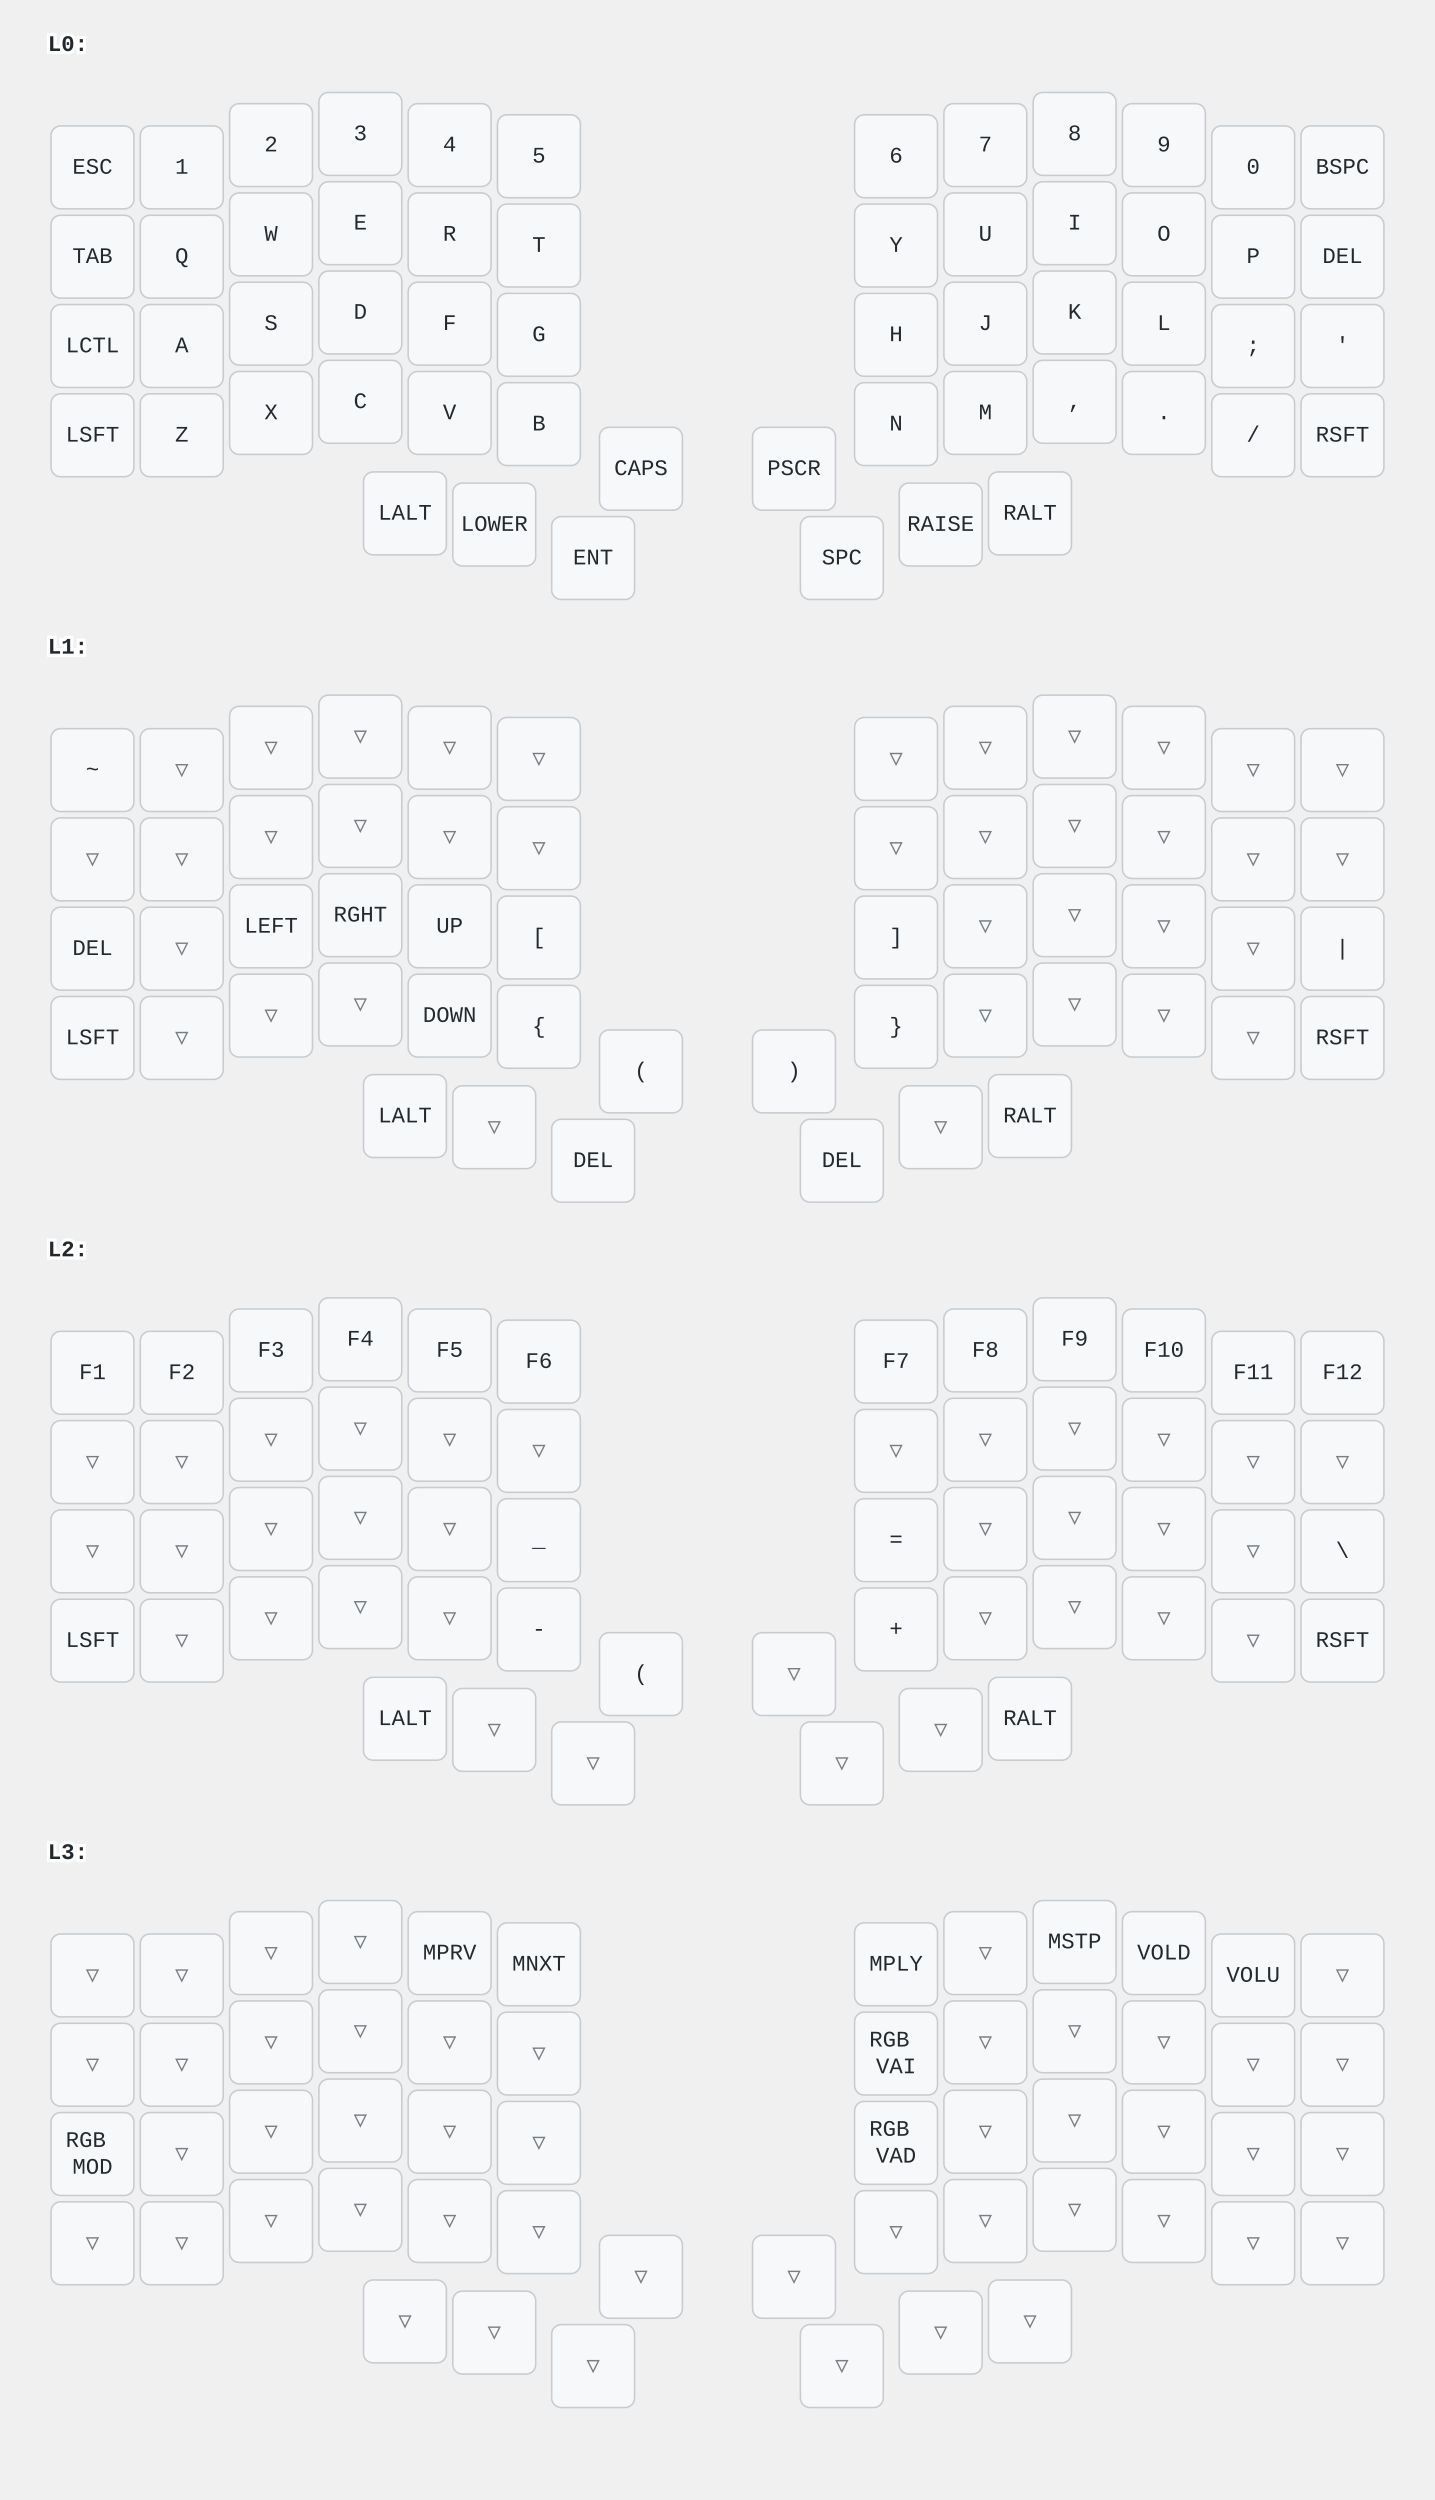
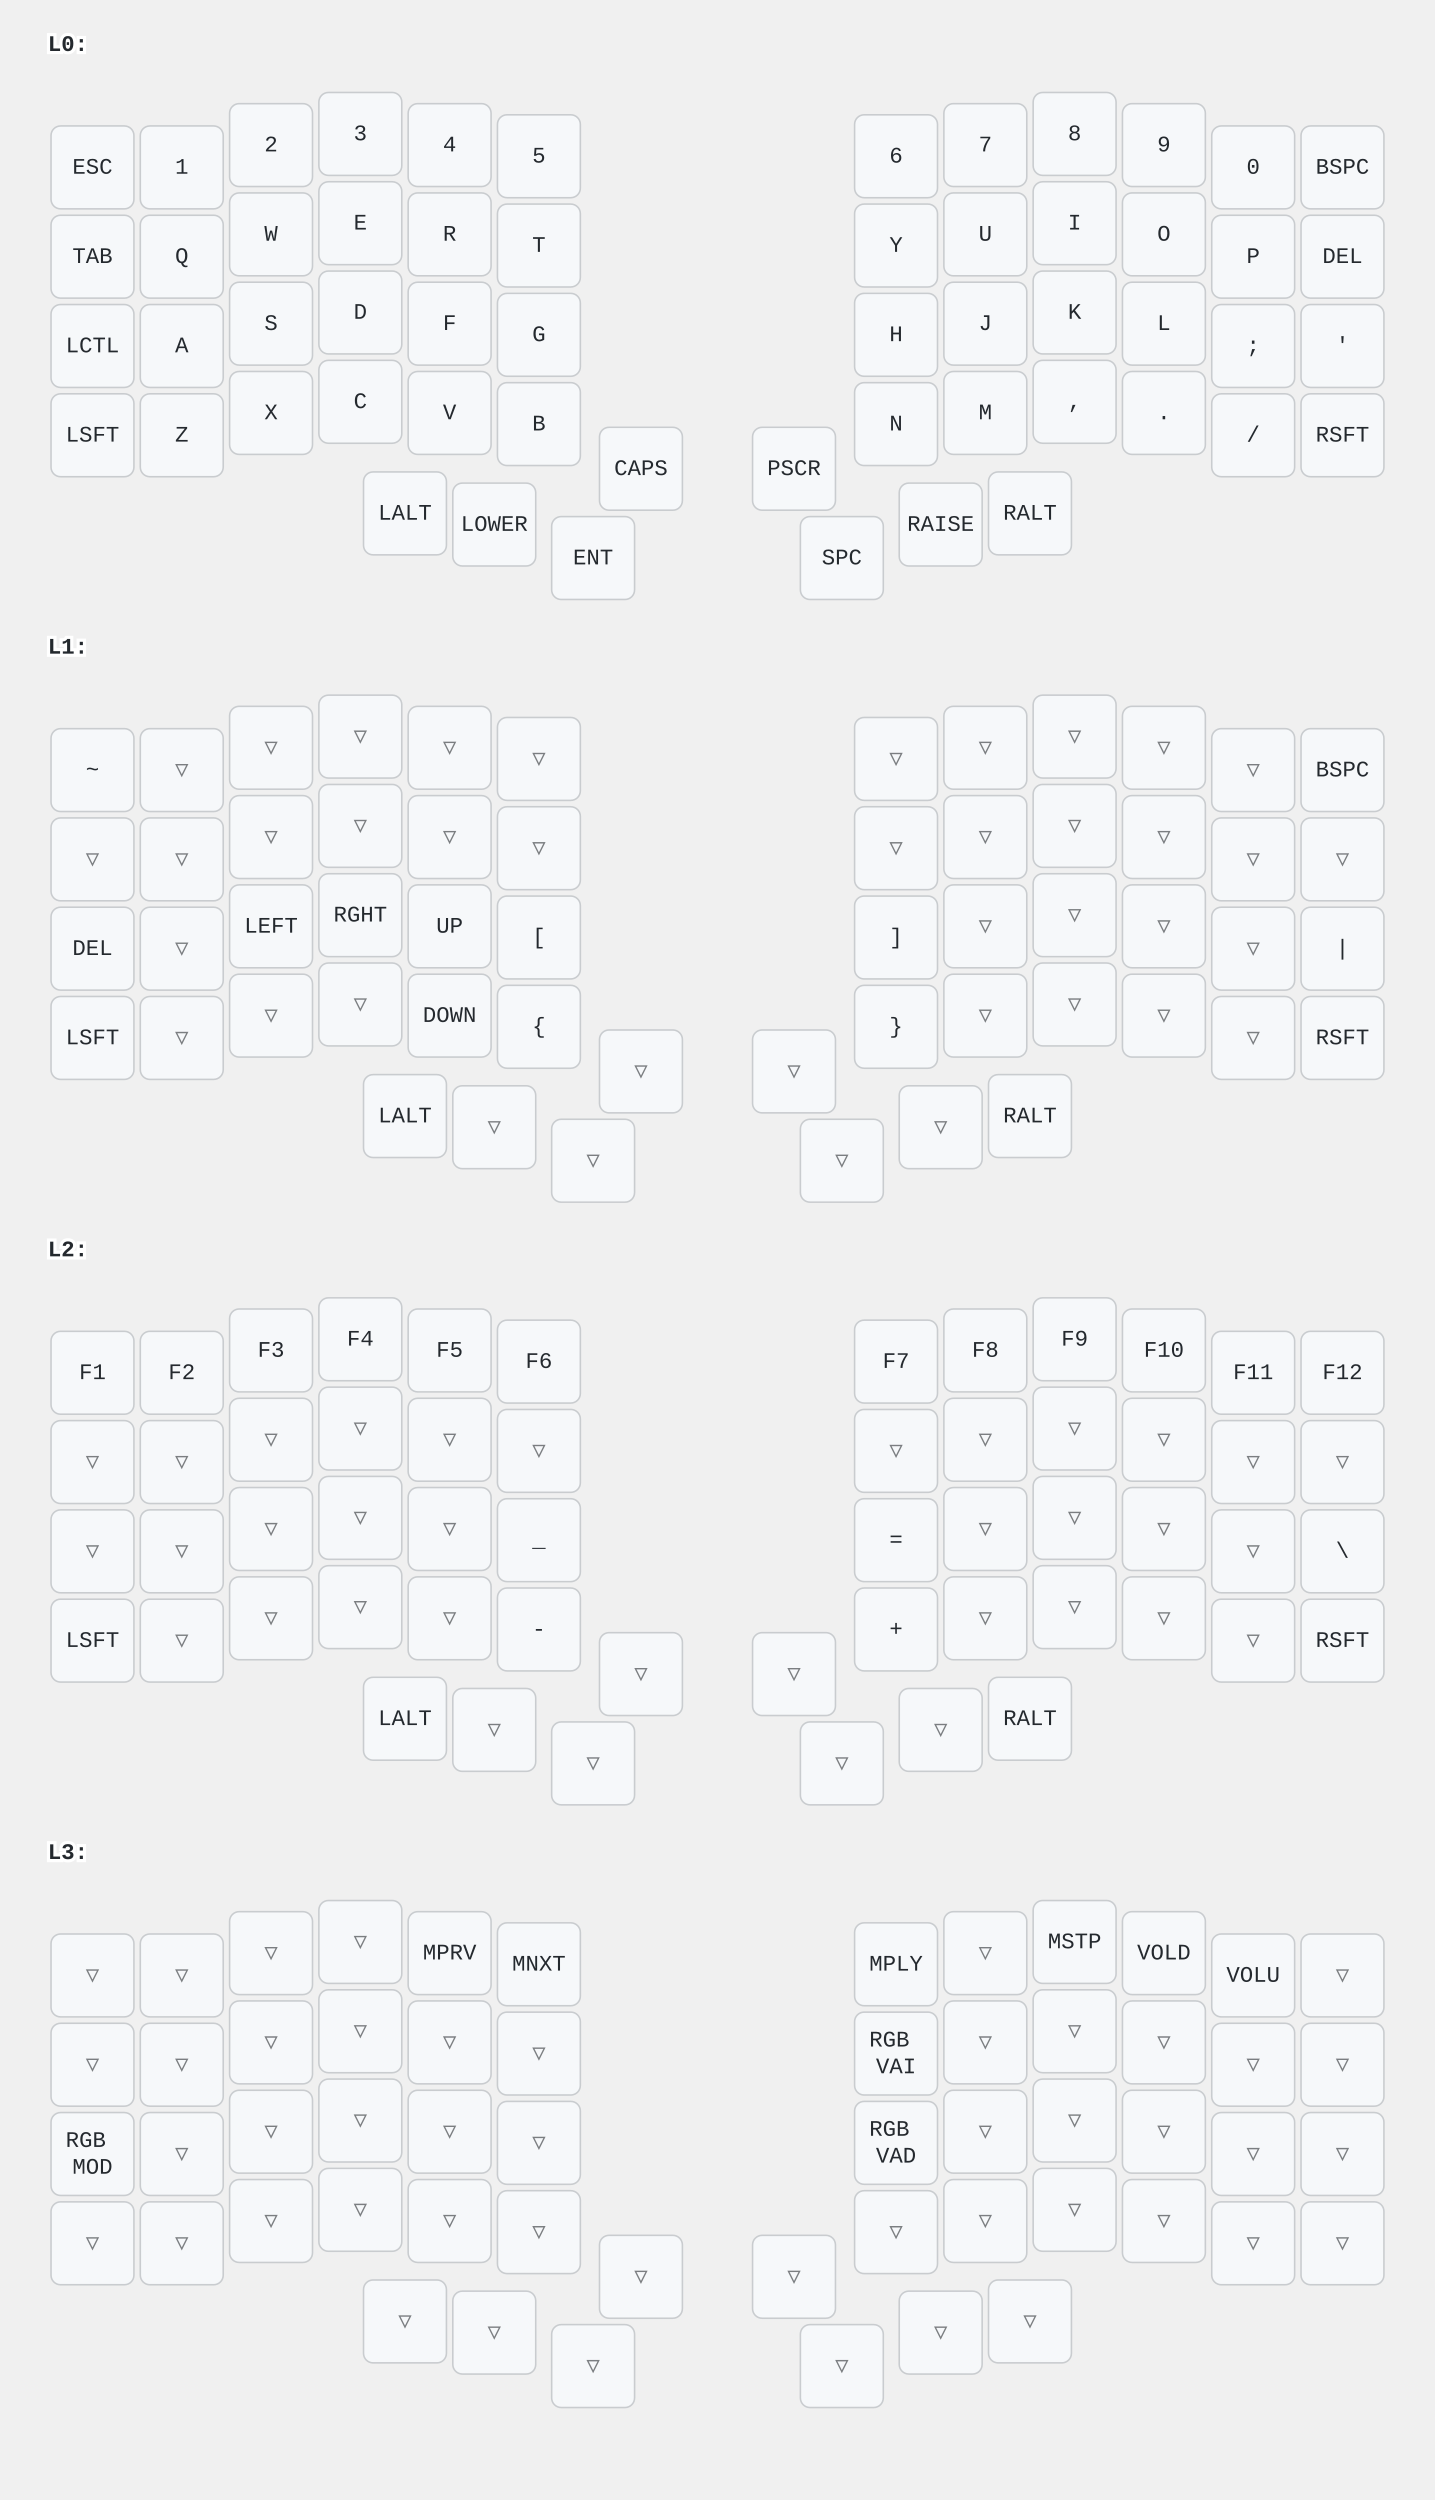
<svg xmlns="http://www.w3.org/2000/svg" width="900" height="1568" viewBox="0 0 900 1568" class="keymap">
  <style>/* inherit to force styles through use tags */
svg path {
    fill: inherit;
}

/* font and background color specifications */
svg.keymap {
    font-family: SFMono-Regular,Consolas,Liberation Mono,Menlo,monospace;
    font-size: 14px;
    font-kerning: normal;
    text-rendering: optimizeLegibility;
    fill: #24292e;
}

/* default key styling */
rect.key {
    fill: #f6f8fa;
}

rect.key, rect.combo {
    stroke: #c9cccf;
    stroke-width: 1;
}

/* default key side styling, only used is draw_key_sides is set */
rect.side {
    filter: brightness(90%);
}

/* color accent for combo boxes */
rect.combo, rect.combo-separate {
    fill: #cdf;
}

/* color accent for held keys */
rect.held, rect.combo.held {
    fill: #fdd;
}

/* color accent for ghost (optional) keys */
rect.ghost, rect.combo.ghost {
    stroke-dasharray: 4, 4;
    stroke-width: 2;
}

text {
    text-anchor: middle;
    dominant-baseline: middle;
}

/* styling for layer labels */
text.label {
    font-weight: bold;
    text-anchor: start;
    stroke: white;
    stroke-width: 4;
    paint-order: stroke;
}

/* styling for optional footer */
text.footer {
    text-anchor: end;
    dominant-baseline: auto;
    stroke: white;
    stroke-width: 4;
    paint-order: stroke;
}

/* styling for combo tap, and key non-tap label text */
text.combo, text.hold, text.shifted, text.left, text.right {
    font-size: 11px;
}

text.hold {
    text-anchor: middle;
    dominant-baseline: auto;
}

text.shifted {
    text-anchor: middle;
    dominant-baseline: hanging;
}

text.left {
    text-anchor: start;
}

text.right {
    text-anchor: end;
}

text.layer-activator {
    text-decoration: underline;
}

/* styling for hold/shifted label text in combo box */
text.combo.hold, text.combo.shifted, text.combo.left, text.combo.right {
    font-size: 8px;
}

/* lighter symbol for transparent keys */
text.trans {
    fill: #7b7e81;
}

/* styling for combo dendrons */
path.combo {
    stroke-width: 1;
    stroke: gray;
    fill: none;
}

/* Start Tabler Icons Cleanup */
/* cannot use height/width with glyphs */
.icon-tabler &gt; path {
    fill: inherit;
    stroke: inherit;
    stroke-width: 2;
}
/* hide tabler's default box */
.icon-tabler &gt; path[stroke="none"][fill="none"] {
    visibility: hidden;
}
/* End Tabler Icons Cleanup */
</style>
  <g transform="translate(30, 0)" class="layer-L0">
    <text x="0" y="28" class="label" id="L0">L0:</text>
    <g transform="translate(0, 56)">
      <g transform="translate(28, 49)" class="key keypos-0">
        <rect rx="6" ry="6" x="-26" y="-26" width="52" height="52" class="key" />
        <text x="0" y="0" class="key tap">ESC</text>
      </g>
      <g transform="translate(84, 49)" class="key keypos-1">
        <rect rx="6" ry="6" x="-26" y="-26" width="52" height="52" class="key" />
        <text x="0" y="0" class="key tap">1</text>
      </g>
      <g transform="translate(140, 35)" class="key keypos-2">
        <rect rx="6" ry="6" x="-26" y="-26" width="52" height="52" class="key" />
        <text x="0" y="0" class="key tap">2</text>
      </g>
      <g transform="translate(196, 28)" class="key keypos-3">
        <rect rx="6" ry="6" x="-26" y="-26" width="52" height="52" class="key" />
        <text x="0" y="0" class="key tap">3</text>
      </g>
      <g transform="translate(252, 35)" class="key keypos-4">
        <rect rx="6" ry="6" x="-26" y="-26" width="52" height="52" class="key" />
        <text x="0" y="0" class="key tap">4</text>
      </g>
      <g transform="translate(308, 42)" class="key keypos-5">
        <rect rx="6" ry="6" x="-26" y="-26" width="52" height="52" class="key" />
        <text x="0" y="0" class="key tap">5</text>
      </g>
      <g transform="translate(532, 42)" class="key keypos-6">
        <rect rx="6" ry="6" x="-26" y="-26" width="52" height="52" class="key" />
        <text x="0" y="0" class="key tap">6</text>
      </g>
      <g transform="translate(588, 35)" class="key keypos-7">
        <rect rx="6" ry="6" x="-26" y="-26" width="52" height="52" class="key" />
        <text x="0" y="0" class="key tap">7</text>
      </g>
      <g transform="translate(644, 28)" class="key keypos-8">
        <rect rx="6" ry="6" x="-26" y="-26" width="52" height="52" class="key" />
        <text x="0" y="0" class="key tap">8</text>
      </g>
      <g transform="translate(700, 35)" class="key keypos-9">
        <rect rx="6" ry="6" x="-26" y="-26" width="52" height="52" class="key" />
        <text x="0" y="0" class="key tap">9</text>
      </g>
      <g transform="translate(756, 49)" class="key keypos-10">
        <rect rx="6" ry="6" x="-26" y="-26" width="52" height="52" class="key" />
        <text x="0" y="0" class="key tap">0</text>
      </g>
      <g transform="translate(812, 49)" class="key keypos-11">
        <rect rx="6" ry="6" x="-26" y="-26" width="52" height="52" class="key" />
        <text x="0" y="0" class="key tap">BSPC</text>
      </g>
      <g transform="translate(28, 105)" class="key keypos-12">
        <rect rx="6" ry="6" x="-26" y="-26" width="52" height="52" class="key" />
        <text x="0" y="0" class="key tap">TAB</text>
      </g>
      <g transform="translate(84, 105)" class="key keypos-13">
        <rect rx="6" ry="6" x="-26" y="-26" width="52" height="52" class="key" />
        <text x="0" y="0" class="key tap">Q</text>
      </g>
      <g transform="translate(140, 91)" class="key keypos-14">
        <rect rx="6" ry="6" x="-26" y="-26" width="52" height="52" class="key" />
        <text x="0" y="0" class="key tap">W</text>
      </g>
      <g transform="translate(196, 84)" class="key keypos-15">
        <rect rx="6" ry="6" x="-26" y="-26" width="52" height="52" class="key" />
        <text x="0" y="0" class="key tap">E</text>
      </g>
      <g transform="translate(252, 91)" class="key keypos-16">
        <rect rx="6" ry="6" x="-26" y="-26" width="52" height="52" class="key" />
        <text x="0" y="0" class="key tap">R</text>
      </g>
      <g transform="translate(308, 98)" class="key keypos-17">
        <rect rx="6" ry="6" x="-26" y="-26" width="52" height="52" class="key" />
        <text x="0" y="0" class="key tap">T</text>
      </g>
      <g transform="translate(532, 98)" class="key keypos-18">
        <rect rx="6" ry="6" x="-26" y="-26" width="52" height="52" class="key" />
        <text x="0" y="0" class="key tap">Y</text>
      </g>
      <g transform="translate(588, 91)" class="key keypos-19">
        <rect rx="6" ry="6" x="-26" y="-26" width="52" height="52" class="key" />
        <text x="0" y="0" class="key tap">U</text>
      </g>
      <g transform="translate(644, 84)" class="key keypos-20">
        <rect rx="6" ry="6" x="-26" y="-26" width="52" height="52" class="key" />
        <text x="0" y="0" class="key tap">I</text>
      </g>
      <g transform="translate(700, 91)" class="key keypos-21">
        <rect rx="6" ry="6" x="-26" y="-26" width="52" height="52" class="key" />
        <text x="0" y="0" class="key tap">O</text>
      </g>
      <g transform="translate(756, 105)" class="key keypos-22">
        <rect rx="6" ry="6" x="-26" y="-26" width="52" height="52" class="key" />
        <text x="0" y="0" class="key tap">P</text>
      </g>
      <g transform="translate(812, 105)" class="key keypos-23">
        <rect rx="6" ry="6" x="-26" y="-26" width="52" height="52" class="key" />
        <text x="0" y="0" class="key tap">DEL</text>
      </g>
      <g transform="translate(28, 161)" class="key keypos-24">
        <rect rx="6" ry="6" x="-26" y="-26" width="52" height="52" class="key" />
        <text x="0" y="0" class="key tap">LCTL</text>
      </g>
      <g transform="translate(84, 161)" class="key keypos-25">
        <rect rx="6" ry="6" x="-26" y="-26" width="52" height="52" class="key" />
        <text x="0" y="0" class="key tap">A</text>
      </g>
      <g transform="translate(140, 147)" class="key keypos-26">
        <rect rx="6" ry="6" x="-26" y="-26" width="52" height="52" class="key" />
        <text x="0" y="0" class="key tap">S</text>
      </g>
      <g transform="translate(196, 140)" class="key keypos-27">
        <rect rx="6" ry="6" x="-26" y="-26" width="52" height="52" class="key" />
        <text x="0" y="0" class="key tap">D</text>
      </g>
      <g transform="translate(252, 147)" class="key keypos-28">
        <rect rx="6" ry="6" x="-26" y="-26" width="52" height="52" class="key" />
        <text x="0" y="0" class="key tap">F</text>
      </g>
      <g transform="translate(308, 154)" class="key keypos-29">
        <rect rx="6" ry="6" x="-26" y="-26" width="52" height="52" class="key" />
        <text x="0" y="0" class="key tap">G</text>
      </g>
      <g transform="translate(532, 154)" class="key keypos-30">
        <rect rx="6" ry="6" x="-26" y="-26" width="52" height="52" class="key" />
        <text x="0" y="0" class="key tap">H</text>
      </g>
      <g transform="translate(588, 147)" class="key keypos-31">
        <rect rx="6" ry="6" x="-26" y="-26" width="52" height="52" class="key" />
        <text x="0" y="0" class="key tap">J</text>
      </g>
      <g transform="translate(644, 140)" class="key keypos-32">
        <rect rx="6" ry="6" x="-26" y="-26" width="52" height="52" class="key" />
        <text x="0" y="0" class="key tap">K</text>
      </g>
      <g transform="translate(700, 147)" class="key keypos-33">
        <rect rx="6" ry="6" x="-26" y="-26" width="52" height="52" class="key" />
        <text x="0" y="0" class="key tap">L</text>
      </g>
      <g transform="translate(756, 161)" class="key keypos-34">
        <rect rx="6" ry="6" x="-26" y="-26" width="52" height="52" class="key" />
        <text x="0" y="0" class="key tap">;</text>
      </g>
      <g transform="translate(812, 161)" class="key keypos-35">
        <rect rx="6" ry="6" x="-26" y="-26" width="52" height="52" class="key" />
        <text x="0" y="0" class="key tap">'</text>
      </g>
      <g transform="translate(28, 217)" class="key keypos-36">
        <rect rx="6" ry="6" x="-26" y="-26" width="52" height="52" class="key" />
        <text x="0" y="0" class="key tap">LSFT</text>
      </g>
      <g transform="translate(84, 217)" class="key keypos-37">
        <rect rx="6" ry="6" x="-26" y="-26" width="52" height="52" class="key" />
        <text x="0" y="0" class="key tap">Z</text>
      </g>
      <g transform="translate(140, 203)" class="key keypos-38">
        <rect rx="6" ry="6" x="-26" y="-26" width="52" height="52" class="key" />
        <text x="0" y="0" class="key tap">X</text>
      </g>
      <g transform="translate(196, 196)" class="key keypos-39">
        <rect rx="6" ry="6" x="-26" y="-26" width="52" height="52" class="key" />
        <text x="0" y="0" class="key tap">C</text>
      </g>
      <g transform="translate(252, 203)" class="key keypos-40">
        <rect rx="6" ry="6" x="-26" y="-26" width="52" height="52" class="key" />
        <text x="0" y="0" class="key tap">V</text>
      </g>
      <g transform="translate(308, 210)" class="key keypos-41">
        <rect rx="6" ry="6" x="-26" y="-26" width="52" height="52" class="key" />
        <text x="0" y="0" class="key tap">B</text>
      </g>
      <g transform="translate(372, 238)" class="key keypos-42">
        <rect rx="6" ry="6" x="-26" y="-26" width="52" height="52" class="key" />
        <text x="0" y="0" class="key tap">CAPS</text>
      </g>
      <g transform="translate(468, 238)" class="key keypos-43">
        <rect rx="6" ry="6" x="-26" y="-26" width="52" height="52" class="key" />
        <text x="0" y="0" class="key tap">PSCR</text>
      </g>
      <g transform="translate(532, 210)" class="key keypos-44">
        <rect rx="6" ry="6" x="-26" y="-26" width="52" height="52" class="key" />
        <text x="0" y="0" class="key tap">N</text>
      </g>
      <g transform="translate(588, 203)" class="key keypos-45">
        <rect rx="6" ry="6" x="-26" y="-26" width="52" height="52" class="key" />
        <text x="0" y="0" class="key tap">M</text>
      </g>
      <g transform="translate(644, 196)" class="key keypos-46">
        <rect rx="6" ry="6" x="-26" y="-26" width="52" height="52" class="key" />
        <text x="0" y="0" class="key tap">,</text>
      </g>
      <g transform="translate(700, 203)" class="key keypos-47">
        <rect rx="6" ry="6" x="-26" y="-26" width="52" height="52" class="key" />
        <text x="0" y="0" class="key tap">.</text>
      </g>
      <g transform="translate(756, 217)" class="key keypos-48">
        <rect rx="6" ry="6" x="-26" y="-26" width="52" height="52" class="key" />
        <text x="0" y="0" class="key tap">/</text>
      </g>
      <g transform="translate(812, 217)" class="key keypos-49">
        <rect rx="6" ry="6" x="-26" y="-26" width="52" height="52" class="key" />
        <text x="0" y="0" class="key tap">RSFT</text>
      </g>
      <g transform="translate(224, 266)" class="key keypos-50">
        <rect rx="6" ry="6" x="-26" y="-26" width="52" height="52" class="key" />
        <text x="0" y="0" class="key tap">LALT</text>
      </g>
      <g transform="translate(280, 273)" class="key keypos-51">
        <rect rx="6" ry="6" x="-26" y="-26" width="52" height="52" class="key" />
        <text x="0" y="0" class="key tap">LOWER</text>
      </g>
      <g transform="translate(342, 294)" class="key keypos-52">
        <rect rx="6" ry="6" x="-26" y="-26" width="52" height="52" class="key" />
        <text x="0" y="0" class="key tap">ENT</text>
      </g>
      <g transform="translate(498, 294)" class="key keypos-53">
        <rect rx="6" ry="6" x="-26" y="-26" width="52" height="52" class="key" />
        <text x="0" y="0" class="key tap">SPC</text>
      </g>
      <g transform="translate(560, 273)" class="key keypos-54">
        <rect rx="6" ry="6" x="-26" y="-26" width="52" height="52" class="key" />
        <text x="0" y="0" class="key tap">RAISE</text>
      </g>
      <g transform="translate(616, 266)" class="key keypos-55">
        <rect rx="6" ry="6" x="-26" y="-26" width="52" height="52" class="key" />
        <text x="0" y="0" class="key tap">RALT</text>
      </g>
    </g>
  </g>
  <g transform="translate(30, 378)" class="layer-L1">
    <text x="0" y="28" class="label" id="L1">L1:</text>
    <g transform="translate(0, 56)">
      <g transform="translate(28, 49)" class="key keypos-0">
        <rect rx="6" ry="6" x="-26" y="-26" width="52" height="52" class="key" />
        <text x="0" y="0" class="key tap">~</text>
      </g>
      <g transform="translate(84, 49)" class="key trans keypos-1">
        <rect rx="6" ry="6" x="-26" y="-26" width="52" height="52" class="key trans" />
        <text x="0" y="0" class="key trans tap">▽</text>
      </g>
      <g transform="translate(140, 35)" class="key trans keypos-2">
        <rect rx="6" ry="6" x="-26" y="-26" width="52" height="52" class="key trans" />
        <text x="0" y="0" class="key trans tap">▽</text>
      </g>
      <g transform="translate(196, 28)" class="key trans keypos-3">
        <rect rx="6" ry="6" x="-26" y="-26" width="52" height="52" class="key trans" />
        <text x="0" y="0" class="key trans tap">▽</text>
      </g>
      <g transform="translate(252, 35)" class="key trans keypos-4">
        <rect rx="6" ry="6" x="-26" y="-26" width="52" height="52" class="key trans" />
        <text x="0" y="0" class="key trans tap">▽</text>
      </g>
      <g transform="translate(308, 42)" class="key trans keypos-5">
        <rect rx="6" ry="6" x="-26" y="-26" width="52" height="52" class="key trans" />
        <text x="0" y="0" class="key trans tap">▽</text>
      </g>
      <g transform="translate(532, 42)" class="key trans keypos-6">
        <rect rx="6" ry="6" x="-26" y="-26" width="52" height="52" class="key trans" />
        <text x="0" y="0" class="key trans tap">▽</text>
      </g>
      <g transform="translate(588, 35)" class="key trans keypos-7">
        <rect rx="6" ry="6" x="-26" y="-26" width="52" height="52" class="key trans" />
        <text x="0" y="0" class="key trans tap">▽</text>
      </g>
      <g transform="translate(644, 28)" class="key trans keypos-8">
        <rect rx="6" ry="6" x="-26" y="-26" width="52" height="52" class="key trans" />
        <text x="0" y="0" class="key trans tap">▽</text>
      </g>
      <g transform="translate(700, 35)" class="key trans keypos-9">
        <rect rx="6" ry="6" x="-26" y="-26" width="52" height="52" class="key trans" />
        <text x="0" y="0" class="key trans tap">▽</text>
      </g>
      <g transform="translate(756, 49)" class="key trans keypos-10">
        <rect rx="6" ry="6" x="-26" y="-26" width="52" height="52" class="key trans" />
        <text x="0" y="0" class="key trans tap">▽</text>
      </g>
-       <g transform="translate(812, 49)" class="key trans keypos-11">
-         <rect rx="6" ry="6" x="-26" y="-26" width="52" height="52" class="key trans" />
-         <text x="0" y="0" class="key trans tap">▽</text>
+       <g transform="translate(812, 49)" class="key keypos-11">
+         <rect rx="6" ry="6" x="-26" y="-26" width="52" height="52" class="key" />
+         <text x="0" y="0" class="key tap">BSPC</text>
      </g>
      <g transform="translate(28, 105)" class="key trans keypos-12">
        <rect rx="6" ry="6" x="-26" y="-26" width="52" height="52" class="key trans" />
        <text x="0" y="0" class="key trans tap">▽</text>
      </g>
      <g transform="translate(84, 105)" class="key trans keypos-13">
        <rect rx="6" ry="6" x="-26" y="-26" width="52" height="52" class="key trans" />
        <text x="0" y="0" class="key trans tap">▽</text>
      </g>
      <g transform="translate(140, 91)" class="key trans keypos-14">
        <rect rx="6" ry="6" x="-26" y="-26" width="52" height="52" class="key trans" />
        <text x="0" y="0" class="key trans tap">▽</text>
      </g>
      <g transform="translate(196, 84)" class="key trans keypos-15">
        <rect rx="6" ry="6" x="-26" y="-26" width="52" height="52" class="key trans" />
        <text x="0" y="0" class="key trans tap">▽</text>
      </g>
      <g transform="translate(252, 91)" class="key trans keypos-16">
        <rect rx="6" ry="6" x="-26" y="-26" width="52" height="52" class="key trans" />
        <text x="0" y="0" class="key trans tap">▽</text>
      </g>
      <g transform="translate(308, 98)" class="key trans keypos-17">
        <rect rx="6" ry="6" x="-26" y="-26" width="52" height="52" class="key trans" />
        <text x="0" y="0" class="key trans tap">▽</text>
      </g>
      <g transform="translate(532, 98)" class="key trans keypos-18">
        <rect rx="6" ry="6" x="-26" y="-26" width="52" height="52" class="key trans" />
        <text x="0" y="0" class="key trans tap">▽</text>
      </g>
      <g transform="translate(588, 91)" class="key trans keypos-19">
        <rect rx="6" ry="6" x="-26" y="-26" width="52" height="52" class="key trans" />
        <text x="0" y="0" class="key trans tap">▽</text>
      </g>
      <g transform="translate(644, 84)" class="key trans keypos-20">
        <rect rx="6" ry="6" x="-26" y="-26" width="52" height="52" class="key trans" />
        <text x="0" y="0" class="key trans tap">▽</text>
      </g>
      <g transform="translate(700, 91)" class="key trans keypos-21">
        <rect rx="6" ry="6" x="-26" y="-26" width="52" height="52" class="key trans" />
        <text x="0" y="0" class="key trans tap">▽</text>
      </g>
      <g transform="translate(756, 105)" class="key trans keypos-22">
        <rect rx="6" ry="6" x="-26" y="-26" width="52" height="52" class="key trans" />
        <text x="0" y="0" class="key trans tap">▽</text>
      </g>
      <g transform="translate(812, 105)" class="key trans keypos-23">
        <rect rx="6" ry="6" x="-26" y="-26" width="52" height="52" class="key trans" />
        <text x="0" y="0" class="key trans tap">▽</text>
      </g>
      <g transform="translate(28, 161)" class="key keypos-24">
        <rect rx="6" ry="6" x="-26" y="-26" width="52" height="52" class="key" />
        <text x="0" y="0" class="key tap">DEL</text>
      </g>
      <g transform="translate(84, 161)" class="key trans keypos-25">
        <rect rx="6" ry="6" x="-26" y="-26" width="52" height="52" class="key trans" />
        <text x="0" y="0" class="key trans tap">▽</text>
      </g>
      <g transform="translate(140, 147)" class="key keypos-26">
        <rect rx="6" ry="6" x="-26" y="-26" width="52" height="52" class="key" />
        <text x="0" y="0" class="key tap">LEFT</text>
      </g>
      <g transform="translate(196, 140)" class="key keypos-27">
        <rect rx="6" ry="6" x="-26" y="-26" width="52" height="52" class="key" />
        <text x="0" y="0" class="key tap">RGHT</text>
      </g>
      <g transform="translate(252, 147)" class="key keypos-28">
        <rect rx="6" ry="6" x="-26" y="-26" width="52" height="52" class="key" />
        <text x="0" y="0" class="key tap">UP</text>
      </g>
      <g transform="translate(308, 154)" class="key keypos-29">
        <rect rx="6" ry="6" x="-26" y="-26" width="52" height="52" class="key" />
        <text x="0" y="0" class="key tap">[</text>
      </g>
      <g transform="translate(532, 154)" class="key keypos-30">
        <rect rx="6" ry="6" x="-26" y="-26" width="52" height="52" class="key" />
        <text x="0" y="0" class="key tap">]</text>
      </g>
      <g transform="translate(588, 147)" class="key trans keypos-31">
        <rect rx="6" ry="6" x="-26" y="-26" width="52" height="52" class="key trans" />
        <text x="0" y="0" class="key trans tap">▽</text>
      </g>
      <g transform="translate(644, 140)" class="key trans keypos-32">
        <rect rx="6" ry="6" x="-26" y="-26" width="52" height="52" class="key trans" />
        <text x="0" y="0" class="key trans tap">▽</text>
      </g>
      <g transform="translate(700, 147)" class="key trans keypos-33">
        <rect rx="6" ry="6" x="-26" y="-26" width="52" height="52" class="key trans" />
        <text x="0" y="0" class="key trans tap">▽</text>
      </g>
      <g transform="translate(756, 161)" class="key trans keypos-34">
        <rect rx="6" ry="6" x="-26" y="-26" width="52" height="52" class="key trans" />
        <text x="0" y="0" class="key trans tap">▽</text>
      </g>
      <g transform="translate(812, 161)" class="key keypos-35">
        <rect rx="6" ry="6" x="-26" y="-26" width="52" height="52" class="key" />
        <text x="0" y="0" class="key tap">|</text>
      </g>
      <g transform="translate(28, 217)" class="key keypos-36">
        <rect rx="6" ry="6" x="-26" y="-26" width="52" height="52" class="key" />
        <text x="0" y="0" class="key tap">LSFT</text>
      </g>
      <g transform="translate(84, 217)" class="key trans keypos-37">
        <rect rx="6" ry="6" x="-26" y="-26" width="52" height="52" class="key trans" />
        <text x="0" y="0" class="key trans tap">▽</text>
      </g>
      <g transform="translate(140, 203)" class="key trans keypos-38">
        <rect rx="6" ry="6" x="-26" y="-26" width="52" height="52" class="key trans" />
        <text x="0" y="0" class="key trans tap">▽</text>
      </g>
      <g transform="translate(196, 196)" class="key trans keypos-39">
        <rect rx="6" ry="6" x="-26" y="-26" width="52" height="52" class="key trans" />
        <text x="0" y="0" class="key trans tap">▽</text>
      </g>
      <g transform="translate(252, 203)" class="key keypos-40">
        <rect rx="6" ry="6" x="-26" y="-26" width="52" height="52" class="key" />
        <text x="0" y="0" class="key tap">DOWN</text>
      </g>
      <g transform="translate(308, 210)" class="key keypos-41">
        <rect rx="6" ry="6" x="-26" y="-26" width="52" height="52" class="key" />
        <text x="0" y="0" class="key tap">{</text>
      </g>
-       <g transform="translate(372, 238)" class="key keypos-42">
-         <rect rx="6" ry="6" x="-26" y="-26" width="52" height="52" class="key" />
-         <text x="0" y="0" class="key tap">(</text>
-       </g>
-       <g transform="translate(468, 238)" class="key keypos-43">
-         <rect rx="6" ry="6" x="-26" y="-26" width="52" height="52" class="key" />
-         <text x="0" y="0" class="key tap">)</text>
+       <g transform="translate(372, 238)" class="key trans keypos-42">
+         <rect rx="6" ry="6" x="-26" y="-26" width="52" height="52" class="key trans" />
+         <text x="0" y="0" class="key trans tap">▽</text>
+       </g>
+       <g transform="translate(468, 238)" class="key trans keypos-43">
+         <rect rx="6" ry="6" x="-26" y="-26" width="52" height="52" class="key trans" />
+         <text x="0" y="0" class="key trans tap">▽</text>
      </g>
      <g transform="translate(532, 210)" class="key keypos-44">
        <rect rx="6" ry="6" x="-26" y="-26" width="52" height="52" class="key" />
        <text x="0" y="0" class="key tap">}</text>
      </g>
      <g transform="translate(588, 203)" class="key trans keypos-45">
        <rect rx="6" ry="6" x="-26" y="-26" width="52" height="52" class="key trans" />
        <text x="0" y="0" class="key trans tap">▽</text>
      </g>
      <g transform="translate(644, 196)" class="key trans keypos-46">
        <rect rx="6" ry="6" x="-26" y="-26" width="52" height="52" class="key trans" />
        <text x="0" y="0" class="key trans tap">▽</text>
      </g>
      <g transform="translate(700, 203)" class="key trans keypos-47">
        <rect rx="6" ry="6" x="-26" y="-26" width="52" height="52" class="key trans" />
        <text x="0" y="0" class="key trans tap">▽</text>
      </g>
      <g transform="translate(756, 217)" class="key trans keypos-48">
        <rect rx="6" ry="6" x="-26" y="-26" width="52" height="52" class="key trans" />
        <text x="0" y="0" class="key trans tap">▽</text>
      </g>
      <g transform="translate(812, 217)" class="key keypos-49">
        <rect rx="6" ry="6" x="-26" y="-26" width="52" height="52" class="key" />
        <text x="0" y="0" class="key tap">RSFT</text>
      </g>
      <g transform="translate(224, 266)" class="key keypos-50">
        <rect rx="6" ry="6" x="-26" y="-26" width="52" height="52" class="key" />
        <text x="0" y="0" class="key tap">LALT</text>
      </g>
      <g transform="translate(280, 273)" class="key trans keypos-51">
        <rect rx="6" ry="6" x="-26" y="-26" width="52" height="52" class="key trans" />
        <text x="0" y="0" class="key trans tap">▽</text>
      </g>
-       <g transform="translate(342, 294)" class="key keypos-52">
-         <rect rx="6" ry="6" x="-26" y="-26" width="52" height="52" class="key" />
-         <text x="0" y="0" class="key tap">DEL</text>
-       </g>
-       <g transform="translate(498, 294)" class="key keypos-53">
-         <rect rx="6" ry="6" x="-26" y="-26" width="52" height="52" class="key" />
-         <text x="0" y="0" class="key tap">DEL</text>
+       <g transform="translate(342, 294)" class="key trans keypos-52">
+         <rect rx="6" ry="6" x="-26" y="-26" width="52" height="52" class="key trans" />
+         <text x="0" y="0" class="key trans tap">▽</text>
+       </g>
+       <g transform="translate(498, 294)" class="key trans keypos-53">
+         <rect rx="6" ry="6" x="-26" y="-26" width="52" height="52" class="key trans" />
+         <text x="0" y="0" class="key trans tap">▽</text>
      </g>
      <g transform="translate(560, 273)" class="key trans keypos-54">
        <rect rx="6" ry="6" x="-26" y="-26" width="52" height="52" class="key trans" />
        <text x="0" y="0" class="key trans tap">▽</text>
      </g>
      <g transform="translate(616, 266)" class="key keypos-55">
        <rect rx="6" ry="6" x="-26" y="-26" width="52" height="52" class="key" />
        <text x="0" y="0" class="key tap">RALT</text>
      </g>
    </g>
  </g>
  <g transform="translate(30, 756)" class="layer-L2">
    <text x="0" y="28" class="label" id="L2">L2:</text>
    <g transform="translate(0, 56)">
      <g transform="translate(28, 49)" class="key keypos-0">
        <rect rx="6" ry="6" x="-26" y="-26" width="52" height="52" class="key" />
        <text x="0" y="0" class="key tap">F1</text>
      </g>
      <g transform="translate(84, 49)" class="key keypos-1">
        <rect rx="6" ry="6" x="-26" y="-26" width="52" height="52" class="key" />
        <text x="0" y="0" class="key tap">F2</text>
      </g>
      <g transform="translate(140, 35)" class="key keypos-2">
        <rect rx="6" ry="6" x="-26" y="-26" width="52" height="52" class="key" />
        <text x="0" y="0" class="key tap">F3</text>
      </g>
      <g transform="translate(196, 28)" class="key keypos-3">
        <rect rx="6" ry="6" x="-26" y="-26" width="52" height="52" class="key" />
        <text x="0" y="0" class="key tap">F4</text>
      </g>
      <g transform="translate(252, 35)" class="key keypos-4">
        <rect rx="6" ry="6" x="-26" y="-26" width="52" height="52" class="key" />
        <text x="0" y="0" class="key tap">F5</text>
      </g>
      <g transform="translate(308, 42)" class="key keypos-5">
        <rect rx="6" ry="6" x="-26" y="-26" width="52" height="52" class="key" />
        <text x="0" y="0" class="key tap">F6</text>
      </g>
      <g transform="translate(532, 42)" class="key keypos-6">
        <rect rx="6" ry="6" x="-26" y="-26" width="52" height="52" class="key" />
        <text x="0" y="0" class="key tap">F7</text>
      </g>
      <g transform="translate(588, 35)" class="key keypos-7">
        <rect rx="6" ry="6" x="-26" y="-26" width="52" height="52" class="key" />
        <text x="0" y="0" class="key tap">F8</text>
      </g>
      <g transform="translate(644, 28)" class="key keypos-8">
        <rect rx="6" ry="6" x="-26" y="-26" width="52" height="52" class="key" />
        <text x="0" y="0" class="key tap">F9</text>
      </g>
      <g transform="translate(700, 35)" class="key keypos-9">
        <rect rx="6" ry="6" x="-26" y="-26" width="52" height="52" class="key" />
        <text x="0" y="0" class="key tap">F10</text>
      </g>
      <g transform="translate(756, 49)" class="key keypos-10">
        <rect rx="6" ry="6" x="-26" y="-26" width="52" height="52" class="key" />
        <text x="0" y="0" class="key tap">F11</text>
      </g>
      <g transform="translate(812, 49)" class="key keypos-11">
        <rect rx="6" ry="6" x="-26" y="-26" width="52" height="52" class="key" />
        <text x="0" y="0" class="key tap">F12</text>
      </g>
      <g transform="translate(28, 105)" class="key trans keypos-12">
        <rect rx="6" ry="6" x="-26" y="-26" width="52" height="52" class="key trans" />
        <text x="0" y="0" class="key trans tap">▽</text>
      </g>
      <g transform="translate(84, 105)" class="key trans keypos-13">
        <rect rx="6" ry="6" x="-26" y="-26" width="52" height="52" class="key trans" />
        <text x="0" y="0" class="key trans tap">▽</text>
      </g>
      <g transform="translate(140, 91)" class="key trans keypos-14">
        <rect rx="6" ry="6" x="-26" y="-26" width="52" height="52" class="key trans" />
        <text x="0" y="0" class="key trans tap">▽</text>
      </g>
      <g transform="translate(196, 84)" class="key trans keypos-15">
        <rect rx="6" ry="6" x="-26" y="-26" width="52" height="52" class="key trans" />
        <text x="0" y="0" class="key trans tap">▽</text>
      </g>
      <g transform="translate(252, 91)" class="key trans keypos-16">
        <rect rx="6" ry="6" x="-26" y="-26" width="52" height="52" class="key trans" />
        <text x="0" y="0" class="key trans tap">▽</text>
      </g>
      <g transform="translate(308, 98)" class="key trans keypos-17">
        <rect rx="6" ry="6" x="-26" y="-26" width="52" height="52" class="key trans" />
        <text x="0" y="0" class="key trans tap">▽</text>
      </g>
      <g transform="translate(532, 98)" class="key trans keypos-18">
        <rect rx="6" ry="6" x="-26" y="-26" width="52" height="52" class="key trans" />
        <text x="0" y="0" class="key trans tap">▽</text>
      </g>
      <g transform="translate(588, 91)" class="key trans keypos-19">
        <rect rx="6" ry="6" x="-26" y="-26" width="52" height="52" class="key trans" />
        <text x="0" y="0" class="key trans tap">▽</text>
      </g>
      <g transform="translate(644, 84)" class="key trans keypos-20">
        <rect rx="6" ry="6" x="-26" y="-26" width="52" height="52" class="key trans" />
        <text x="0" y="0" class="key trans tap">▽</text>
      </g>
      <g transform="translate(700, 91)" class="key trans keypos-21">
        <rect rx="6" ry="6" x="-26" y="-26" width="52" height="52" class="key trans" />
        <text x="0" y="0" class="key trans tap">▽</text>
      </g>
      <g transform="translate(756, 105)" class="key trans keypos-22">
        <rect rx="6" ry="6" x="-26" y="-26" width="52" height="52" class="key trans" />
        <text x="0" y="0" class="key trans tap">▽</text>
      </g>
      <g transform="translate(812, 105)" class="key trans keypos-23">
        <rect rx="6" ry="6" x="-26" y="-26" width="52" height="52" class="key trans" />
        <text x="0" y="0" class="key trans tap">▽</text>
      </g>
      <g transform="translate(28, 161)" class="key trans keypos-24">
        <rect rx="6" ry="6" x="-26" y="-26" width="52" height="52" class="key trans" />
        <text x="0" y="0" class="key trans tap">▽</text>
      </g>
      <g transform="translate(84, 161)" class="key trans keypos-25">
        <rect rx="6" ry="6" x="-26" y="-26" width="52" height="52" class="key trans" />
        <text x="0" y="0" class="key trans tap">▽</text>
      </g>
      <g transform="translate(140, 147)" class="key trans keypos-26">
        <rect rx="6" ry="6" x="-26" y="-26" width="52" height="52" class="key trans" />
        <text x="0" y="0" class="key trans tap">▽</text>
      </g>
      <g transform="translate(196, 140)" class="key trans keypos-27">
        <rect rx="6" ry="6" x="-26" y="-26" width="52" height="52" class="key trans" />
        <text x="0" y="0" class="key trans tap">▽</text>
      </g>
      <g transform="translate(252, 147)" class="key trans keypos-28">
        <rect rx="6" ry="6" x="-26" y="-26" width="52" height="52" class="key trans" />
        <text x="0" y="0" class="key trans tap">▽</text>
      </g>
      <g transform="translate(308, 154)" class="key keypos-29">
        <rect rx="6" ry="6" x="-26" y="-26" width="52" height="52" class="key" />
        <text x="0" y="0" class="key tap">_</text>
      </g>
      <g transform="translate(532, 154)" class="key keypos-30">
        <rect rx="6" ry="6" x="-26" y="-26" width="52" height="52" class="key" />
        <text x="0" y="0" class="key tap">=</text>
      </g>
      <g transform="translate(588, 147)" class="key trans keypos-31">
        <rect rx="6" ry="6" x="-26" y="-26" width="52" height="52" class="key trans" />
        <text x="0" y="0" class="key trans tap">▽</text>
      </g>
      <g transform="translate(644, 140)" class="key trans keypos-32">
        <rect rx="6" ry="6" x="-26" y="-26" width="52" height="52" class="key trans" />
        <text x="0" y="0" class="key trans tap">▽</text>
      </g>
      <g transform="translate(700, 147)" class="key trans keypos-33">
        <rect rx="6" ry="6" x="-26" y="-26" width="52" height="52" class="key trans" />
        <text x="0" y="0" class="key trans tap">▽</text>
      </g>
      <g transform="translate(756, 161)" class="key trans keypos-34">
        <rect rx="6" ry="6" x="-26" y="-26" width="52" height="52" class="key trans" />
        <text x="0" y="0" class="key trans tap">▽</text>
      </g>
      <g transform="translate(812, 161)" class="key keypos-35">
        <rect rx="6" ry="6" x="-26" y="-26" width="52" height="52" class="key" />
        <text x="0" y="0" class="key tap">\</text>
      </g>
      <g transform="translate(28, 217)" class="key keypos-36">
        <rect rx="6" ry="6" x="-26" y="-26" width="52" height="52" class="key" />
        <text x="0" y="0" class="key tap">LSFT</text>
      </g>
      <g transform="translate(84, 217)" class="key trans keypos-37">
        <rect rx="6" ry="6" x="-26" y="-26" width="52" height="52" class="key trans" />
        <text x="0" y="0" class="key trans tap">▽</text>
      </g>
      <g transform="translate(140, 203)" class="key trans keypos-38">
        <rect rx="6" ry="6" x="-26" y="-26" width="52" height="52" class="key trans" />
        <text x="0" y="0" class="key trans tap">▽</text>
      </g>
      <g transform="translate(196, 196)" class="key trans keypos-39">
        <rect rx="6" ry="6" x="-26" y="-26" width="52" height="52" class="key trans" />
        <text x="0" y="0" class="key trans tap">▽</text>
      </g>
      <g transform="translate(252, 203)" class="key trans keypos-40">
        <rect rx="6" ry="6" x="-26" y="-26" width="52" height="52" class="key trans" />
        <text x="0" y="0" class="key trans tap">▽</text>
      </g>
      <g transform="translate(308, 210)" class="key keypos-41">
        <rect rx="6" ry="6" x="-26" y="-26" width="52" height="52" class="key" />
        <text x="0" y="0" class="key tap">-</text>
      </g>
-       <g transform="translate(372, 238)" class="key keypos-42">
-         <rect rx="6" ry="6" x="-26" y="-26" width="52" height="52" class="key" />
-         <text x="0" y="0" class="key tap">(</text>
+       <g transform="translate(372, 238)" class="key trans keypos-42">
+         <rect rx="6" ry="6" x="-26" y="-26" width="52" height="52" class="key trans" />
+         <text x="0" y="0" class="key trans tap">▽</text>
      </g>
      <g transform="translate(468, 238)" class="key trans keypos-43">
        <rect rx="6" ry="6" x="-26" y="-26" width="52" height="52" class="key trans" />
        <text x="0" y="0" class="key trans tap">▽</text>
      </g>
      <g transform="translate(532, 210)" class="key keypos-44">
        <rect rx="6" ry="6" x="-26" y="-26" width="52" height="52" class="key" />
        <text x="0" y="0" class="key tap">+</text>
      </g>
      <g transform="translate(588, 203)" class="key trans keypos-45">
        <rect rx="6" ry="6" x="-26" y="-26" width="52" height="52" class="key trans" />
        <text x="0" y="0" class="key trans tap">▽</text>
      </g>
      <g transform="translate(644, 196)" class="key trans keypos-46">
        <rect rx="6" ry="6" x="-26" y="-26" width="52" height="52" class="key trans" />
        <text x="0" y="0" class="key trans tap">▽</text>
      </g>
      <g transform="translate(700, 203)" class="key trans keypos-47">
        <rect rx="6" ry="6" x="-26" y="-26" width="52" height="52" class="key trans" />
        <text x="0" y="0" class="key trans tap">▽</text>
      </g>
      <g transform="translate(756, 217)" class="key trans keypos-48">
        <rect rx="6" ry="6" x="-26" y="-26" width="52" height="52" class="key trans" />
        <text x="0" y="0" class="key trans tap">▽</text>
      </g>
      <g transform="translate(812, 217)" class="key keypos-49">
        <rect rx="6" ry="6" x="-26" y="-26" width="52" height="52" class="key" />
        <text x="0" y="0" class="key tap">RSFT</text>
      </g>
      <g transform="translate(224, 266)" class="key keypos-50">
        <rect rx="6" ry="6" x="-26" y="-26" width="52" height="52" class="key" />
        <text x="0" y="0" class="key tap">LALT</text>
      </g>
      <g transform="translate(280, 273)" class="key trans keypos-51">
        <rect rx="6" ry="6" x="-26" y="-26" width="52" height="52" class="key trans" />
        <text x="0" y="0" class="key trans tap">▽</text>
      </g>
      <g transform="translate(342, 294)" class="key trans keypos-52">
        <rect rx="6" ry="6" x="-26" y="-26" width="52" height="52" class="key trans" />
        <text x="0" y="0" class="key trans tap">▽</text>
      </g>
      <g transform="translate(498, 294)" class="key trans keypos-53">
        <rect rx="6" ry="6" x="-26" y="-26" width="52" height="52" class="key trans" />
        <text x="0" y="0" class="key trans tap">▽</text>
      </g>
      <g transform="translate(560, 273)" class="key trans keypos-54">
        <rect rx="6" ry="6" x="-26" y="-26" width="52" height="52" class="key trans" />
        <text x="0" y="0" class="key trans tap">▽</text>
      </g>
      <g transform="translate(616, 266)" class="key keypos-55">
        <rect rx="6" ry="6" x="-26" y="-26" width="52" height="52" class="key" />
        <text x="0" y="0" class="key tap">RALT</text>
      </g>
    </g>
  </g>
  <g transform="translate(30, 1134)" class="layer-L3">
    <text x="0" y="28" class="label" id="L3">L3:</text>
    <g transform="translate(0, 56)">
      <g transform="translate(28, 49)" class="key trans keypos-0">
        <rect rx="6" ry="6" x="-26" y="-26" width="52" height="52" class="key trans" />
        <text x="0" y="0" class="key trans tap">▽</text>
      </g>
      <g transform="translate(84, 49)" class="key trans keypos-1">
        <rect rx="6" ry="6" x="-26" y="-26" width="52" height="52" class="key trans" />
        <text x="0" y="0" class="key trans tap">▽</text>
      </g>
      <g transform="translate(140, 35)" class="key trans keypos-2">
        <rect rx="6" ry="6" x="-26" y="-26" width="52" height="52" class="key trans" />
        <text x="0" y="0" class="key trans tap">▽</text>
      </g>
      <g transform="translate(196, 28)" class="key trans keypos-3">
        <rect rx="6" ry="6" x="-26" y="-26" width="52" height="52" class="key trans" />
        <text x="0" y="0" class="key trans tap">▽</text>
      </g>
      <g transform="translate(252, 35)" class="key keypos-4">
        <rect rx="6" ry="6" x="-26" y="-26" width="52" height="52" class="key" />
        <text x="0" y="0" class="key tap">MPRV</text>
      </g>
      <g transform="translate(308, 42)" class="key keypos-5">
        <rect rx="6" ry="6" x="-26" y="-26" width="52" height="52" class="key" />
        <text x="0" y="0" class="key tap">MNXT</text>
      </g>
      <g transform="translate(532, 42)" class="key keypos-6">
        <rect rx="6" ry="6" x="-26" y="-26" width="52" height="52" class="key" />
        <text x="0" y="0" class="key tap">MPLY</text>
      </g>
      <g transform="translate(588, 35)" class="key trans keypos-7">
        <rect rx="6" ry="6" x="-26" y="-26" width="52" height="52" class="key trans" />
        <text x="0" y="0" class="key trans tap">▽</text>
      </g>
      <g transform="translate(644, 28)" class="key keypos-8">
        <rect rx="6" ry="6" x="-26" y="-26" width="52" height="52" class="key" />
        <text x="0" y="0" class="key tap">MSTP</text>
      </g>
      <g transform="translate(700, 35)" class="key keypos-9">
        <rect rx="6" ry="6" x="-26" y="-26" width="52" height="52" class="key" />
        <text x="0" y="0" class="key tap">VOLD</text>
      </g>
      <g transform="translate(756, 49)" class="key keypos-10">
        <rect rx="6" ry="6" x="-26" y="-26" width="52" height="52" class="key" />
        <text x="0" y="0" class="key tap">VOLU</text>
      </g>
      <g transform="translate(812, 49)" class="key trans keypos-11">
        <rect rx="6" ry="6" x="-26" y="-26" width="52" height="52" class="key trans" />
        <text x="0" y="0" class="key trans tap">▽</text>
      </g>
      <g transform="translate(28, 105)" class="key trans keypos-12">
        <rect rx="6" ry="6" x="-26" y="-26" width="52" height="52" class="key trans" />
        <text x="0" y="0" class="key trans tap">▽</text>
      </g>
      <g transform="translate(84, 105)" class="key trans keypos-13">
        <rect rx="6" ry="6" x="-26" y="-26" width="52" height="52" class="key trans" />
        <text x="0" y="0" class="key trans tap">▽</text>
      </g>
      <g transform="translate(140, 91)" class="key trans keypos-14">
        <rect rx="6" ry="6" x="-26" y="-26" width="52" height="52" class="key trans" />
        <text x="0" y="0" class="key trans tap">▽</text>
      </g>
      <g transform="translate(196, 84)" class="key trans keypos-15">
        <rect rx="6" ry="6" x="-26" y="-26" width="52" height="52" class="key trans" />
        <text x="0" y="0" class="key trans tap">▽</text>
      </g>
      <g transform="translate(252, 91)" class="key trans keypos-16">
        <rect rx="6" ry="6" x="-26" y="-26" width="52" height="52" class="key trans" />
        <text x="0" y="0" class="key trans tap">▽</text>
      </g>
      <g transform="translate(308, 98)" class="key trans keypos-17">
        <rect rx="6" ry="6" x="-26" y="-26" width="52" height="52" class="key trans" />
        <text x="0" y="0" class="key trans tap">▽</text>
      </g>
      <g transform="translate(532, 98)" class="key keypos-18">
        <rect rx="6" ry="6" x="-26" y="-26" width="52" height="52" class="key" />
        <text x="0" y="0" class="key tap">
          <tspan x="0" dy="-0.6em">RGB</tspan>
          <tspan x="0" dy="1.2em">VAI</tspan>
        </text>
      </g>
      <g transform="translate(588, 91)" class="key trans keypos-19">
        <rect rx="6" ry="6" x="-26" y="-26" width="52" height="52" class="key trans" />
        <text x="0" y="0" class="key trans tap">▽</text>
      </g>
      <g transform="translate(644, 84)" class="key trans keypos-20">
        <rect rx="6" ry="6" x="-26" y="-26" width="52" height="52" class="key trans" />
        <text x="0" y="0" class="key trans tap">▽</text>
      </g>
      <g transform="translate(700, 91)" class="key trans keypos-21">
        <rect rx="6" ry="6" x="-26" y="-26" width="52" height="52" class="key trans" />
        <text x="0" y="0" class="key trans tap">▽</text>
      </g>
      <g transform="translate(756, 105)" class="key trans keypos-22">
        <rect rx="6" ry="6" x="-26" y="-26" width="52" height="52" class="key trans" />
        <text x="0" y="0" class="key trans tap">▽</text>
      </g>
      <g transform="translate(812, 105)" class="key trans keypos-23">
        <rect rx="6" ry="6" x="-26" y="-26" width="52" height="52" class="key trans" />
        <text x="0" y="0" class="key trans tap">▽</text>
      </g>
      <g transform="translate(28, 161)" class="key keypos-24">
        <rect rx="6" ry="6" x="-26" y="-26" width="52" height="52" class="key" />
        <text x="0" y="0" class="key tap">
          <tspan x="0" dy="-0.6em">RGB</tspan>
          <tspan x="0" dy="1.2em">MOD</tspan>
        </text>
      </g>
      <g transform="translate(84, 161)" class="key trans keypos-25">
        <rect rx="6" ry="6" x="-26" y="-26" width="52" height="52" class="key trans" />
        <text x="0" y="0" class="key trans tap">▽</text>
      </g>
      <g transform="translate(140, 147)" class="key trans keypos-26">
        <rect rx="6" ry="6" x="-26" y="-26" width="52" height="52" class="key trans" />
        <text x="0" y="0" class="key trans tap">▽</text>
      </g>
      <g transform="translate(196, 140)" class="key trans keypos-27">
        <rect rx="6" ry="6" x="-26" y="-26" width="52" height="52" class="key trans" />
        <text x="0" y="0" class="key trans tap">▽</text>
      </g>
      <g transform="translate(252, 147)" class="key trans keypos-28">
        <rect rx="6" ry="6" x="-26" y="-26" width="52" height="52" class="key trans" />
        <text x="0" y="0" class="key trans tap">▽</text>
      </g>
      <g transform="translate(308, 154)" class="key trans keypos-29">
        <rect rx="6" ry="6" x="-26" y="-26" width="52" height="52" class="key trans" />
        <text x="0" y="0" class="key trans tap">▽</text>
      </g>
      <g transform="translate(532, 154)" class="key keypos-30">
        <rect rx="6" ry="6" x="-26" y="-26" width="52" height="52" class="key" />
        <text x="0" y="0" class="key tap">
          <tspan x="0" dy="-0.6em">RGB</tspan>
          <tspan x="0" dy="1.2em">VAD</tspan>
        </text>
      </g>
      <g transform="translate(588, 147)" class="key trans keypos-31">
        <rect rx="6" ry="6" x="-26" y="-26" width="52" height="52" class="key trans" />
        <text x="0" y="0" class="key trans tap">▽</text>
      </g>
      <g transform="translate(644, 140)" class="key trans keypos-32">
        <rect rx="6" ry="6" x="-26" y="-26" width="52" height="52" class="key trans" />
        <text x="0" y="0" class="key trans tap">▽</text>
      </g>
      <g transform="translate(700, 147)" class="key trans keypos-33">
        <rect rx="6" ry="6" x="-26" y="-26" width="52" height="52" class="key trans" />
        <text x="0" y="0" class="key trans tap">▽</text>
      </g>
      <g transform="translate(756, 161)" class="key trans keypos-34">
        <rect rx="6" ry="6" x="-26" y="-26" width="52" height="52" class="key trans" />
        <text x="0" y="0" class="key trans tap">▽</text>
      </g>
      <g transform="translate(812, 161)" class="key trans keypos-35">
        <rect rx="6" ry="6" x="-26" y="-26" width="52" height="52" class="key trans" />
        <text x="0" y="0" class="key trans tap">▽</text>
      </g>
      <g transform="translate(28, 217)" class="key trans keypos-36">
        <rect rx="6" ry="6" x="-26" y="-26" width="52" height="52" class="key trans" />
        <text x="0" y="0" class="key trans tap">▽</text>
      </g>
      <g transform="translate(84, 217)" class="key trans keypos-37">
        <rect rx="6" ry="6" x="-26" y="-26" width="52" height="52" class="key trans" />
        <text x="0" y="0" class="key trans tap">▽</text>
      </g>
      <g transform="translate(140, 203)" class="key trans keypos-38">
        <rect rx="6" ry="6" x="-26" y="-26" width="52" height="52" class="key trans" />
        <text x="0" y="0" class="key trans tap">▽</text>
      </g>
      <g transform="translate(196, 196)" class="key trans keypos-39">
        <rect rx="6" ry="6" x="-26" y="-26" width="52" height="52" class="key trans" />
        <text x="0" y="0" class="key trans tap">▽</text>
      </g>
      <g transform="translate(252, 203)" class="key trans keypos-40">
        <rect rx="6" ry="6" x="-26" y="-26" width="52" height="52" class="key trans" />
        <text x="0" y="0" class="key trans tap">▽</text>
      </g>
      <g transform="translate(308, 210)" class="key trans keypos-41">
        <rect rx="6" ry="6" x="-26" y="-26" width="52" height="52" class="key trans" />
        <text x="0" y="0" class="key trans tap">▽</text>
      </g>
      <g transform="translate(372, 238)" class="key trans keypos-42">
        <rect rx="6" ry="6" x="-26" y="-26" width="52" height="52" class="key trans" />
        <text x="0" y="0" class="key trans tap">▽</text>
      </g>
      <g transform="translate(468, 238)" class="key trans keypos-43">
        <rect rx="6" ry="6" x="-26" y="-26" width="52" height="52" class="key trans" />
        <text x="0" y="0" class="key trans tap">▽</text>
      </g>
      <g transform="translate(532, 210)" class="key trans keypos-44">
        <rect rx="6" ry="6" x="-26" y="-26" width="52" height="52" class="key trans" />
        <text x="0" y="0" class="key trans tap">▽</text>
      </g>
      <g transform="translate(588, 203)" class="key trans keypos-45">
        <rect rx="6" ry="6" x="-26" y="-26" width="52" height="52" class="key trans" />
        <text x="0" y="0" class="key trans tap">▽</text>
      </g>
      <g transform="translate(644, 196)" class="key trans keypos-46">
        <rect rx="6" ry="6" x="-26" y="-26" width="52" height="52" class="key trans" />
        <text x="0" y="0" class="key trans tap">▽</text>
      </g>
      <g transform="translate(700, 203)" class="key trans keypos-47">
        <rect rx="6" ry="6" x="-26" y="-26" width="52" height="52" class="key trans" />
        <text x="0" y="0" class="key trans tap">▽</text>
      </g>
      <g transform="translate(756, 217)" class="key trans keypos-48">
        <rect rx="6" ry="6" x="-26" y="-26" width="52" height="52" class="key trans" />
        <text x="0" y="0" class="key trans tap">▽</text>
      </g>
      <g transform="translate(812, 217)" class="key trans keypos-49">
        <rect rx="6" ry="6" x="-26" y="-26" width="52" height="52" class="key trans" />
        <text x="0" y="0" class="key trans tap">▽</text>
      </g>
      <g transform="translate(224, 266)" class="key trans keypos-50">
        <rect rx="6" ry="6" x="-26" y="-26" width="52" height="52" class="key trans" />
        <text x="0" y="0" class="key trans tap">▽</text>
      </g>
      <g transform="translate(280, 273)" class="key trans keypos-51">
        <rect rx="6" ry="6" x="-26" y="-26" width="52" height="52" class="key trans" />
        <text x="0" y="0" class="key trans tap">▽</text>
      </g>
      <g transform="translate(342, 294)" class="key trans keypos-52">
        <rect rx="6" ry="6" x="-26" y="-26" width="52" height="52" class="key trans" />
        <text x="0" y="0" class="key trans tap">▽</text>
      </g>
      <g transform="translate(498, 294)" class="key trans keypos-53">
        <rect rx="6" ry="6" x="-26" y="-26" width="52" height="52" class="key trans" />
        <text x="0" y="0" class="key trans tap">▽</text>
      </g>
      <g transform="translate(560, 273)" class="key trans keypos-54">
        <rect rx="6" ry="6" x="-26" y="-26" width="52" height="52" class="key trans" />
        <text x="0" y="0" class="key trans tap">▽</text>
      </g>
      <g transform="translate(616, 266)" class="key trans keypos-55">
        <rect rx="6" ry="6" x="-26" y="-26" width="52" height="52" class="key trans" />
        <text x="0" y="0" class="key trans tap">▽</text>
      </g>
    </g>
  </g>
</svg>
